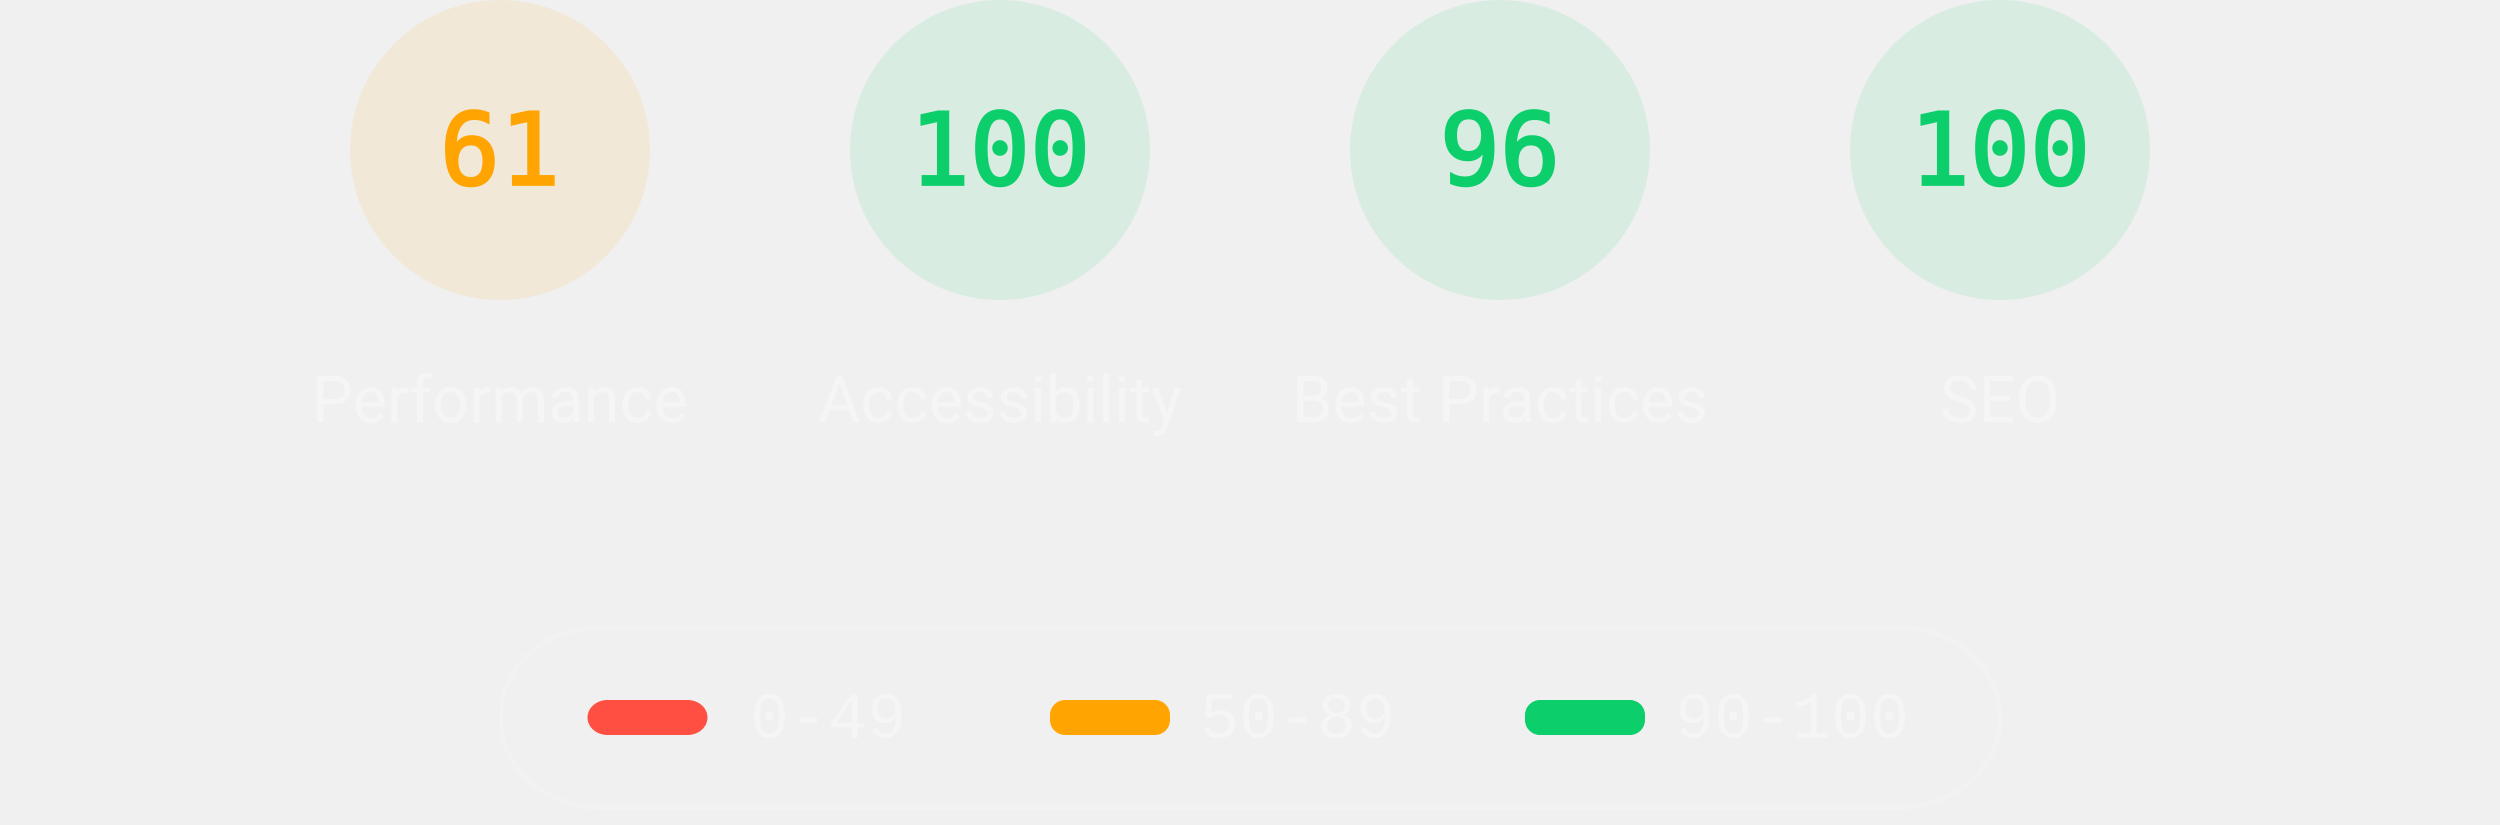
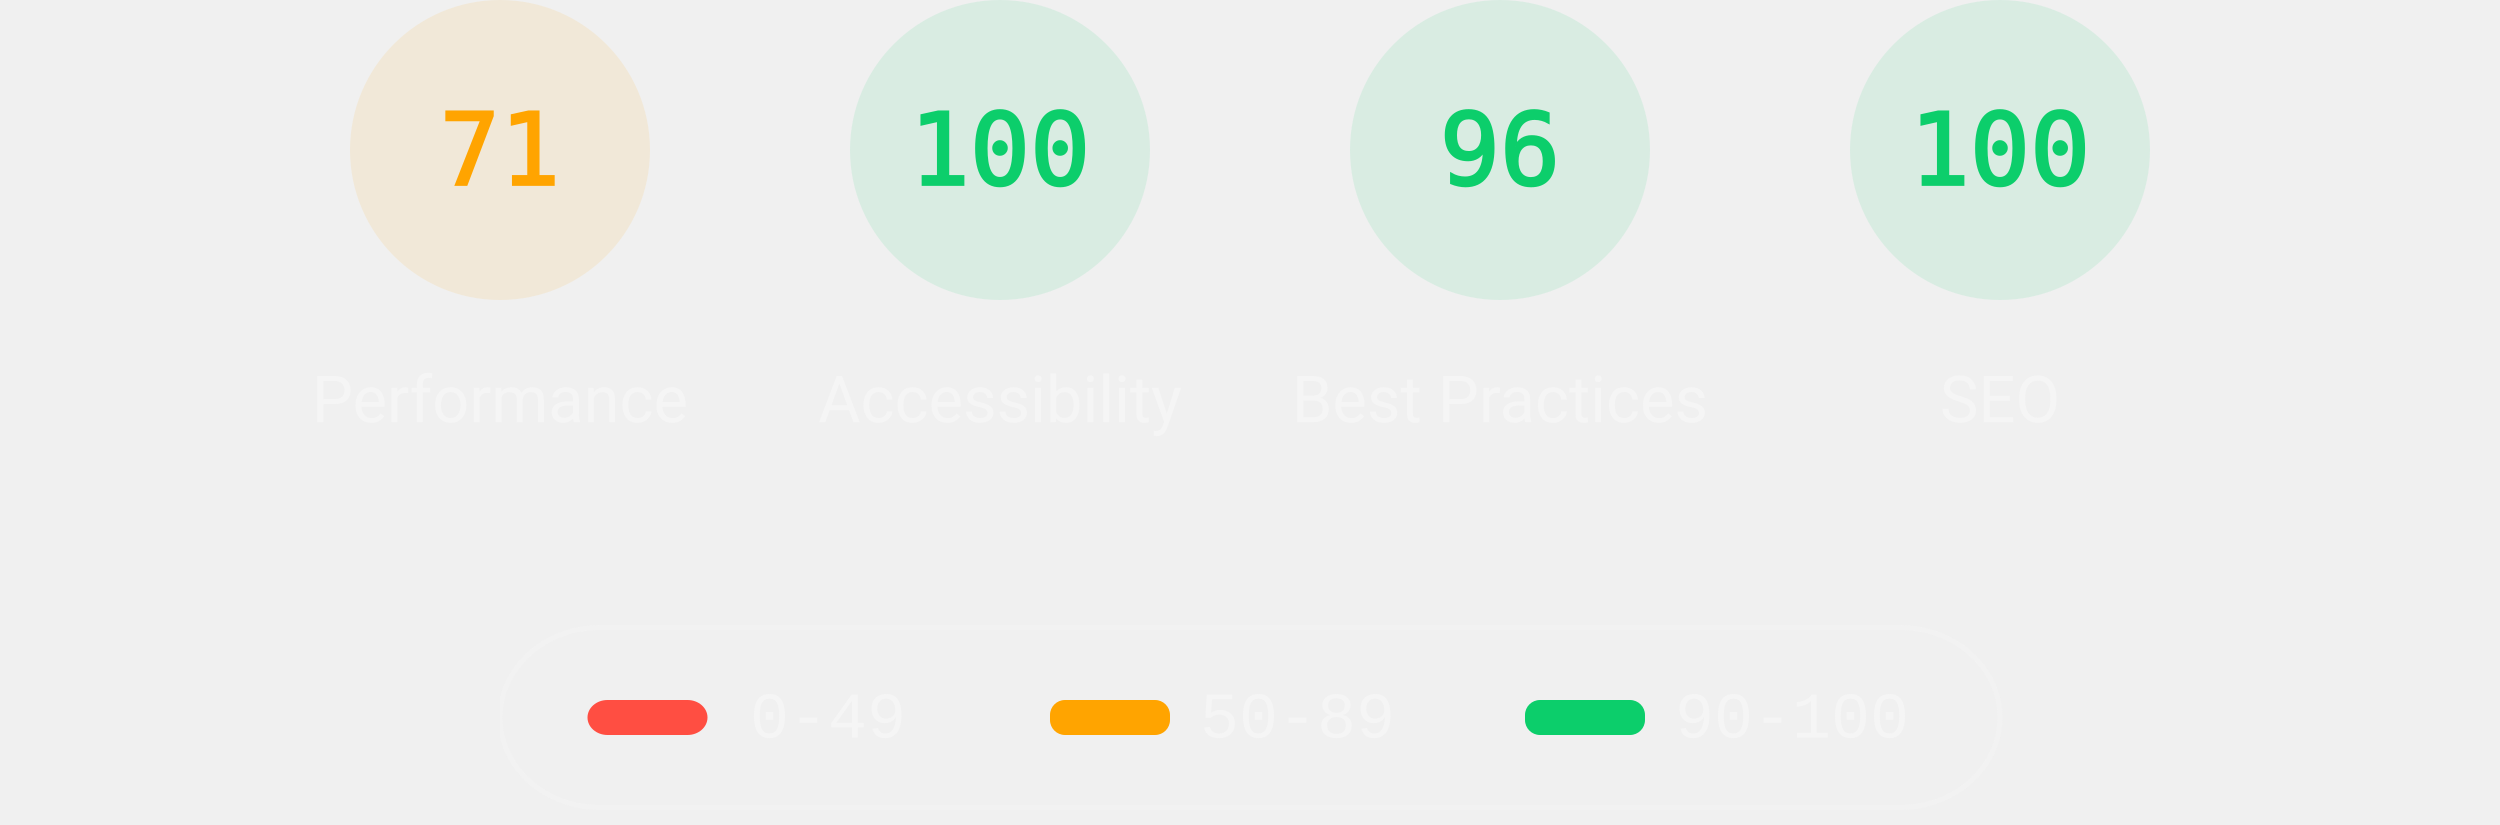
<svg xmlns="http://www.w3.org/2000/svg" class="theme--dark" fill="none" width="1000" height="330">
  <style>
			.gauge-base {
				opacity: 0.1
			}

			.gauge-arc {
				fill: none;
				animation-delay: 250ms;
				stroke-linecap: round;
				transform: rotate(-90deg);
				transform-origin: 100px 60px;
				animation: load-gauge 1s ease forwards
			}

			.guage-text {
				font-size: 40px;
				font-family: monospace;
				text-align: center
			}

			.guage-red {
				color: #ff4e42;
				fill: #ff4e42;
				stroke: #ff4e42
			}
			.guage-orange {
				color: #ffa400;
				fill: #ffa400;
				stroke: #ffa400
			}
			.guage-green {
				color: #0cce6b;
				fill: #0cce6b;
				stroke: #0cce6b
			}
			.theme--agnostic .guage-undefined {
				color: #5c5c5c;
				fill: #5c5c5c;
				stroke: #5c5c5c
			}
			.theme--light .guage-undefined {
				color: #1e1e1e;
				fill: #1e1e1e;
				stroke: #1e1e1e
			}
			.theme--dark .guage-undefined {
				color: #f5f5f5;
				fill: #f5f5f5;
				stroke: #f5f5f5
			}

			.guage-title {
				stroke: none;
				font-size: 26px;
				line-height: 26px;
				font-family: Roboto, Halvetica, Arial, sans-serif
			}
			.metric.guage-title {
				font-family: 'Courier New', Courier, monospace
			}
			.theme--agnostic .guage-title {
				color: #737373;
				fill: #737373
			}
			.theme--light .guage-title {
				color: #212121;
				fill: #212121
			}
			.theme--dark .guage-title {
				color: #f5f5f5;
				fill: #f5f5f5
			}

			@keyframes load-gauge {
				from {
					stroke-dasharray: 0 352.858
				}
			}
			.lh-gauge--pwa__disc {
				fill: #e0e0e0
			}
			.lh-gauge--pwa__logo {
				position: relative;
				fill: #b0b0b0
			}
			.lh-gauge--pwa__invisible {
				display: none
			}
			.lh-gauge--pwa__visible {
				display: inline
			}
			.guage-invisible {
				display: none
			}
			.lh-gauge--pwa__logo--primary-color {
				fill: #304ffe
			}
			.theme--agnostic .lh-gauge--pwa__logo--secondary-color {
				fill: #787878
			}
			.theme--light .lh-gauge--pwa__logo--secondary-color {
				fill: #3d3d3d
			}
			.theme--dark .lh-gauge--pwa__logo--secondary-color {
				fill: #d8b6b6
			}
			.theme--light #svg_2 {
				stroke: #00000022
			}
			.theme--agnostic #svg_2 {
				stroke: #616161
			}
			.theme--light #svg_2 {
				stroke: #00000022
			}
			.theme--dark #svg_2 {
				stroke: #f5f5f566
			}
		</style>
  <svg class="guage-div guage-perf guage-orange" viewBox="0 0 200 200" width="200" height="200" x="100" y="0">
    <circle class="gauge-base" r="56" cx="100" cy="60" stroke-width="8" />
-     <circle class="gauge-arc guage-arc-1" r="56" cx="100" cy="60" stroke-width="8" style="stroke-dasharray: 214.633, 351.858;" />
-     <text class="guage-text" x="100px" y="60px" alignment-baseline="central" dominant-baseline="central" text-anchor="middle">61</text>
+     <circle class="gauge-arc guage-arc-1" r="56" cx="100" cy="60" stroke-width="8" style="stroke-dasharray: 249.819, 351.858;" />
+     <text class="guage-text" x="100px" y="60px" alignment-baseline="central" dominant-baseline="central" text-anchor="middle">71</text>
    <text class="guage-title" x="100px" y="160px" alignment-baseline="central" dominant-baseline="central" text-anchor="middle">Performance</text>
  </svg>
  <svg class="guage-div guage-acc guage-green" viewBox="0 0 200 200" width="200" height="200" x="300" y="0">
    <circle class="gauge-base" r="56" cx="100" cy="60" stroke-width="8" />
    <circle class="gauge-arc guage-arc-2" r="56" cx="100" cy="60" stroke-width="8" style="stroke-dasharray: 351.858, 351.858;" />
    <text class="guage-text" x="100px" y="60px" alignment-baseline="central" dominant-baseline="central" text-anchor="middle">100</text>
    <text class="guage-title" x="100px" y="160px" alignment-baseline="central" dominant-baseline="central" text-anchor="middle">Accessibility</text>
  </svg>
  <svg class="guage-div guage-best guage-green" viewBox="0 0 200 200" width="200" height="200" x="500" y="0">
    <circle class="gauge-base" r="56" cx="100" cy="60" stroke-width="8" />
    <circle class="gauge-arc guage-arc-3" r="56" cx="100" cy="60" stroke-width="8" style="stroke-dasharray: 337.784, 351.858;" />
    <text class="guage-text" x="100px" y="60px" alignment-baseline="central" dominant-baseline="central" text-anchor="middle">96</text>
    <text class="guage-title" x="100px" y="160px" alignment-baseline="central" dominant-baseline="central" text-anchor="middle">Best Practices</text>
  </svg>
  <svg class="guage-div guage-seo guage-green" viewBox="0 0 200 200" width="200" height="200" x="700" y="0">
    <circle class="gauge-base" r="56" cx="100" cy="60" stroke-width="8" />
    <circle class="gauge-arc guage-arc-4" r="56" cx="100" cy="60" stroke-width="8" style="stroke-dasharray: 351.858, 351.858;" />
    <text class="guage-text" x="100px" y="60px" alignment-baseline="central" dominant-baseline="central" text-anchor="middle">100</text>
    <text class="guage-title" x="100px" y="160px" alignment-baseline="central" dominant-baseline="central" text-anchor="middle">SEO</text>
  </svg>
  <svg class="guage-div guage-pwa guage-invisible" viewBox="0 0 200 200" width="200" height="200" x="900" y="0">
    <svg viewBox="0 0 60 60" width="112" height="112" x="44" y="4">
      <defs>
        <linearGradient id="lh-gauge--pwa__check-circle__gradient-0" x1="50%" y1="0%" x2="50%" y2="100%">
          <stop stop-color="#00C852" offset="0%" />
          <stop stop-color="#009688" offset="100%" />
        </linearGradient>
        <linearGradient id="lh-gauge--pwa__installable__shadow-gradient-0" x1="76.056%" x2="24.111%" y1="82.995%" y2="24.735%">
          <stop stop-color="#A5D6A7" offset="0%" />
          <stop stop-color="#80CBC4" offset="100%" />
        </linearGradient>
        <linearGradient id="lh-gauge--pwa__fast-reliable__shadow-gradient-0" x1="76.056%" y1="82.995%" x2="25.678%" y2="26.493%">
          <stop stop-color="#64B5F6" offset="0%" />
          <stop stop-color="#2979FF" offset="100%" />
        </linearGradient>
        <g id="lh-gauge--pwa__fast-reliable-badge-0">
          <circle fill="#FFFFFF" cx="10" cy="10" r="10" />
          <path fill="#304FFE" d="M10 3.58l5.25 2.34v3.5c0 3.23-2.24 6.26-5.25 7-3.01-.74-5.25-3.77-5.25-7v-3.5L10 3.58zm-.47 10.74l2.76-4.83.03-.07c.04-.08 0-.24-.22-.24h-1.64l.47-3.26h-.47l-2.7 4.77c-.02.01.05-.1-.04.05-.09.16-.1.31.18.31h1.63l-.47 3.27h.47z" />
        </g>
        <g id="lh-gauge--pwa__installable-badge-0">
          <circle fill="#FFFFFF" cx="10" cy="10" r="10" />
          <path fill="#009688" d="M10 4.167A5.835 5.835 0 0 0 4.167 10 5.835 5.835 0 0 0 10 15.833 5.835 5.835 0 0 0 15.833 10 5.835 5.835 0 0 0 10 4.167zm2.917 6.416h-2.334v2.334H9.417v-2.334H7.083V9.417h2.334V7.083h1.166v2.334h2.334v1.166z" />
        </g>
      </defs>
      <g stroke="none" fill-rule="nonzero">
        <circle class="lh-gauge--pwa__disc" cx="30" cy="30" r="30" />
        <g class="lh-gauge--pwa__logo">
          <path d="M35.66 19.39l.7-1.75h2L37.4 15 38.6 12l3.4 9h-2.51l-.58-1.61z" />
          <path d="M33.52 21l3.65-9h-2.42l-2.5 5.82L30.5 12h-1.86l-1.9 5.82-1.35-2.65-1.21 3.72L25.4 21h2.38l1.72-5.2 1.64 5.2z" />
          <path fill-rule="nonzero" d="M20.3 17.91h1.48c.45 0 .85-.05 1.2-.15l.39-1.18 1.07-3.3a2.64 2.64 0 0 0-.28-.37c-.55-.6-1.36-.91-2.42-.91H18v9h2.3V17.9zm1.96-3.84c.22.22.33.5.33.87 0 .36-.1.65-.29.87-.2.23-.59.35-1.15.35h-.86v-2.41h.87c.52 0 .89.1 1.1.32z" />
        </g>
        <rect class="lh-gauge--pwa__component lh-gauge--pwa__na-line lh-gauge--pwa__invisible" fill="#FFFFFF" x="20" y="32" width="20" height="4" rx="2" />
        <g class="lh-gauge--pwa__component lh-gauge--pwa__fast-reliable-badge lh-gauge--pwa__invisible" transform="translate(20, 29)">
          <path fill="url(#lh-gauge--pwa__fast-reliable__shadow-gradient-0)" d="M33.63 19.49A30 30 0 0 1 16.2 30.36L3 17.14 17.14 3l16.49 16.49z" />
          <use href="#lh-gauge--pwa__fast-reliable-badge-0" />
        </g>
        <g class="lh-gauge--pwa__component lh-gauge--pwa__installable-badge lh-gauge--pwa__invisible" transform="translate(20, 29)">
          <path fill="url(#lh-gauge--pwa__installable__shadow-gradient-0)" d="M33.629 19.487c-4.272 5.453-10.391 9.39-17.415 10.869L3 17.142 17.142 3 33.63 19.487z" />
          <use href="#lh-gauge--pwa__installable-badge-0" />
        </g>
        <g class="lh-gauge--pwa__component lh-gauge--pwa__fast-reliable-installable-badges lh-gauge--pwa__invisible">
          <g transform="translate(8, 29)">
            <path fill="url(#lh-gauge--pwa__fast-reliable__shadow-gradient-0)" d="M16.321 30.463L3 17.143 17.142 3l22.365 22.365A29.864 29.864 0 0 1 22 31c-1.942 0-3.84-.184-5.679-.537z" />
            <use href="#lh-gauge--pwa__fast-reliable-badge-0" />
          </g>
          <g transform="translate(32, 29)">
            <path fill="url(#lh-gauge--pwa__installable__shadow-gradient-0)" d="M25.982 11.84a30.107 30.107 0 0 1-13.08 15.203L3 17.143 17.142 3l8.84 8.84z" />
            <use href="#lh-gauge--pwa__installable-badge-0" />
          </g>
        </g>
        <g class="lh-gauge--pwa__component lh-gauge--pwa__check-circle lh-gauge--pwa__invisible" transform="translate(18, 28)">
          <circle fill="#FFFFFF" cx="12" cy="12" r="12" />
          <path fill="url(#lh-gauge--pwa__check-circle__gradient-0)" d="M12 2a10 10 0 1 0 0 20 10 10 0 0 0 0-20zm-2 15l-5-5 1.41-1.41L10 14.17l7.59-7.59L19 8l-9 9z" />
        </g>
      </g>
    </svg>
    <text class="guage-title" y="160px" alignment-baseline="central" dominant-baseline="central" text-anchor="middle">
      <tspan x="100px" dy="-6px">Progressive</tspan>
      <tspan x="100px" dy="30px">Web App</tspan>
    </text>
  </svg>
  <svg width="604" height="76" x="200" y="250">
    <g>
      <rect fill="none" id="canvas_background" height="80" width="604" y="-1" x="-1" />
      <g display="none" overflow="visible" y="0" x="0" height="100%" width="100%" id="canvasGrid">
        <rect fill="url(#gridpattern)" stroke-width="0" y="0" x="0" height="100%" width="100%" />
      </g>
    </g>
    <g>
      <rect fill-opacity="0" stroke-width="2" rx="40" id="svg_2" height="72" width="600" y="1" x="0" fill="#000000" />
      <rect stroke="#000" rx="8" id="svg_3" height="14" width="48" y="30" x="35" stroke-opacity="null" stroke-width="0" fill="#ff4e42" />
      <rect stroke="#000" rx="6" id="svg_4" height="14" width="48" y="30" x="220" stroke-opacity="null" stroke-width="0" fill="#ffa400" />
      <rect stroke="#000" rx="6" id="svg_5" height="14" width="48" y="30" x="410" stroke-opacity="null" stroke-width="0" fill="#0cce6b" />
      <text class="metric guage-title" xml:space="preserve" text-anchor="start" font-size="26" id="svg_6" y="45" x="100" stroke-opacity="null" stroke-width="0" stroke="#000">0-49</text>
      <text class="metric guage-title" xml:space="preserve" text-anchor="start" font-size="26" id="svg_7" y="45" x="280" stroke-opacity="null" stroke-width="0" stroke="#000">50-89</text>
      <text class="metric guage-title" xml:space="preserve" text-anchor="start" font-size="26" id="svg_8" y="45" x="470" stroke-opacity="null" stroke-width="0" stroke="#000">90-100</text>
    </g>
  </svg>
</svg>
